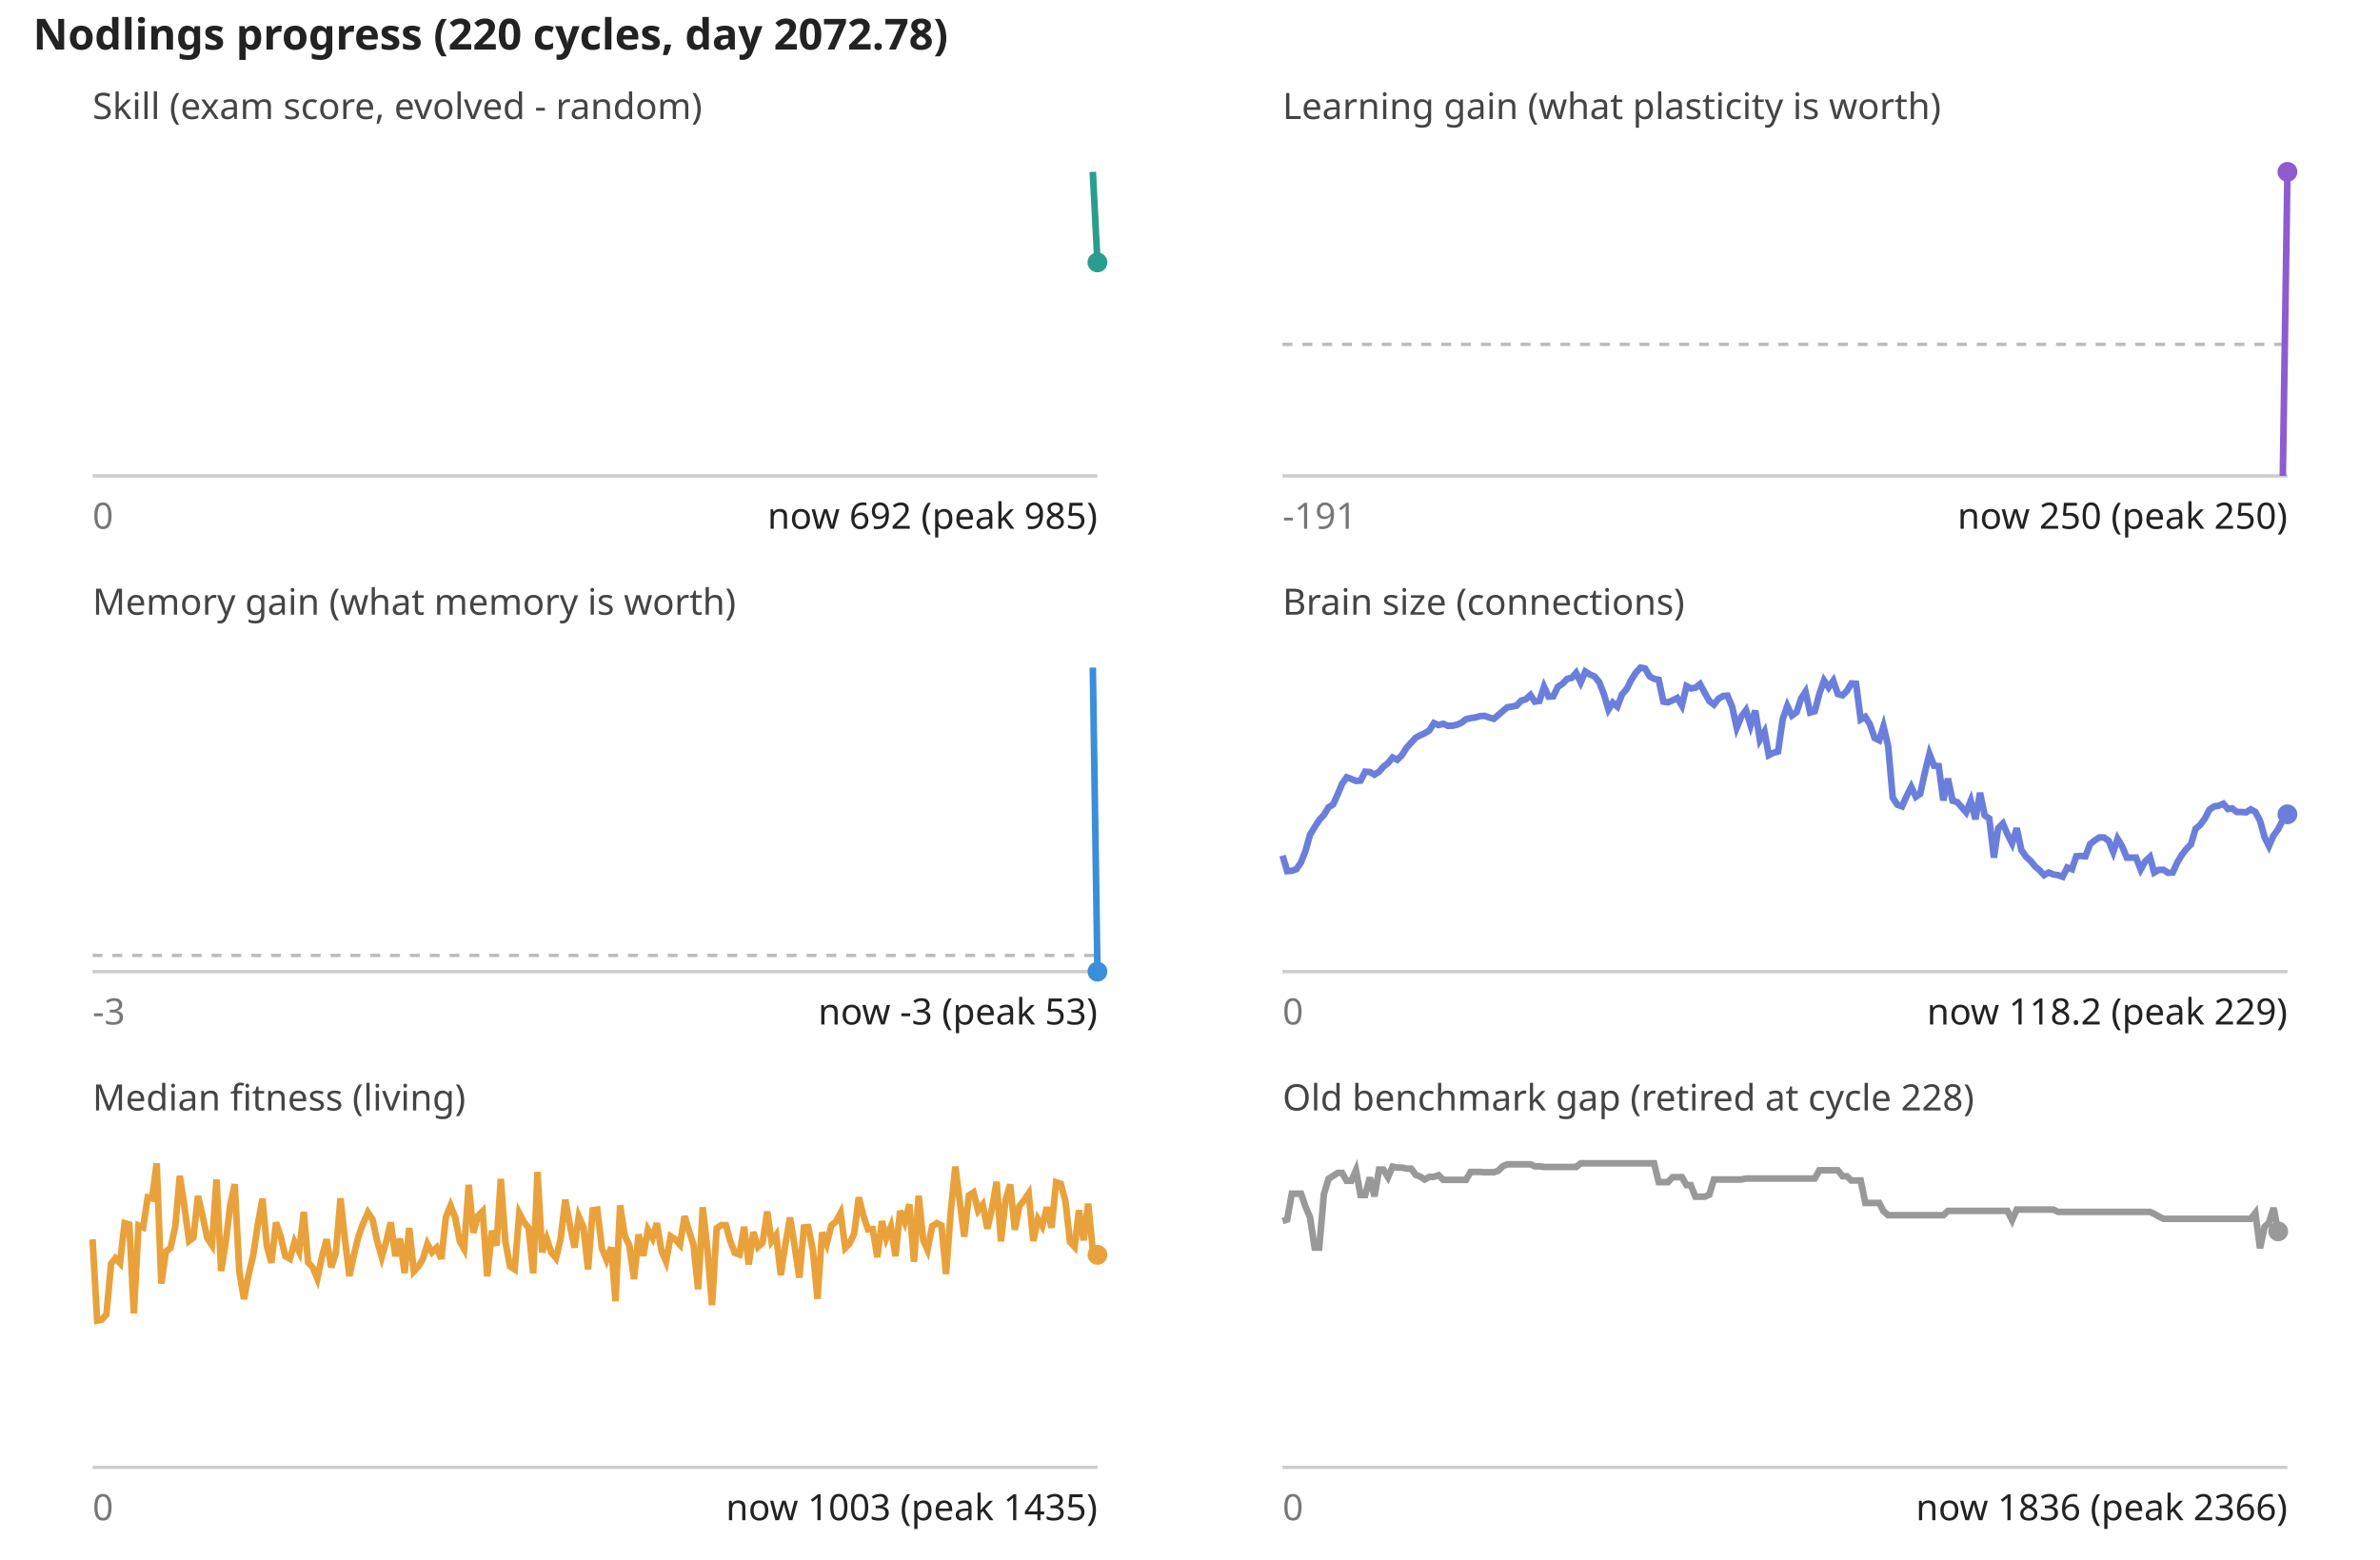
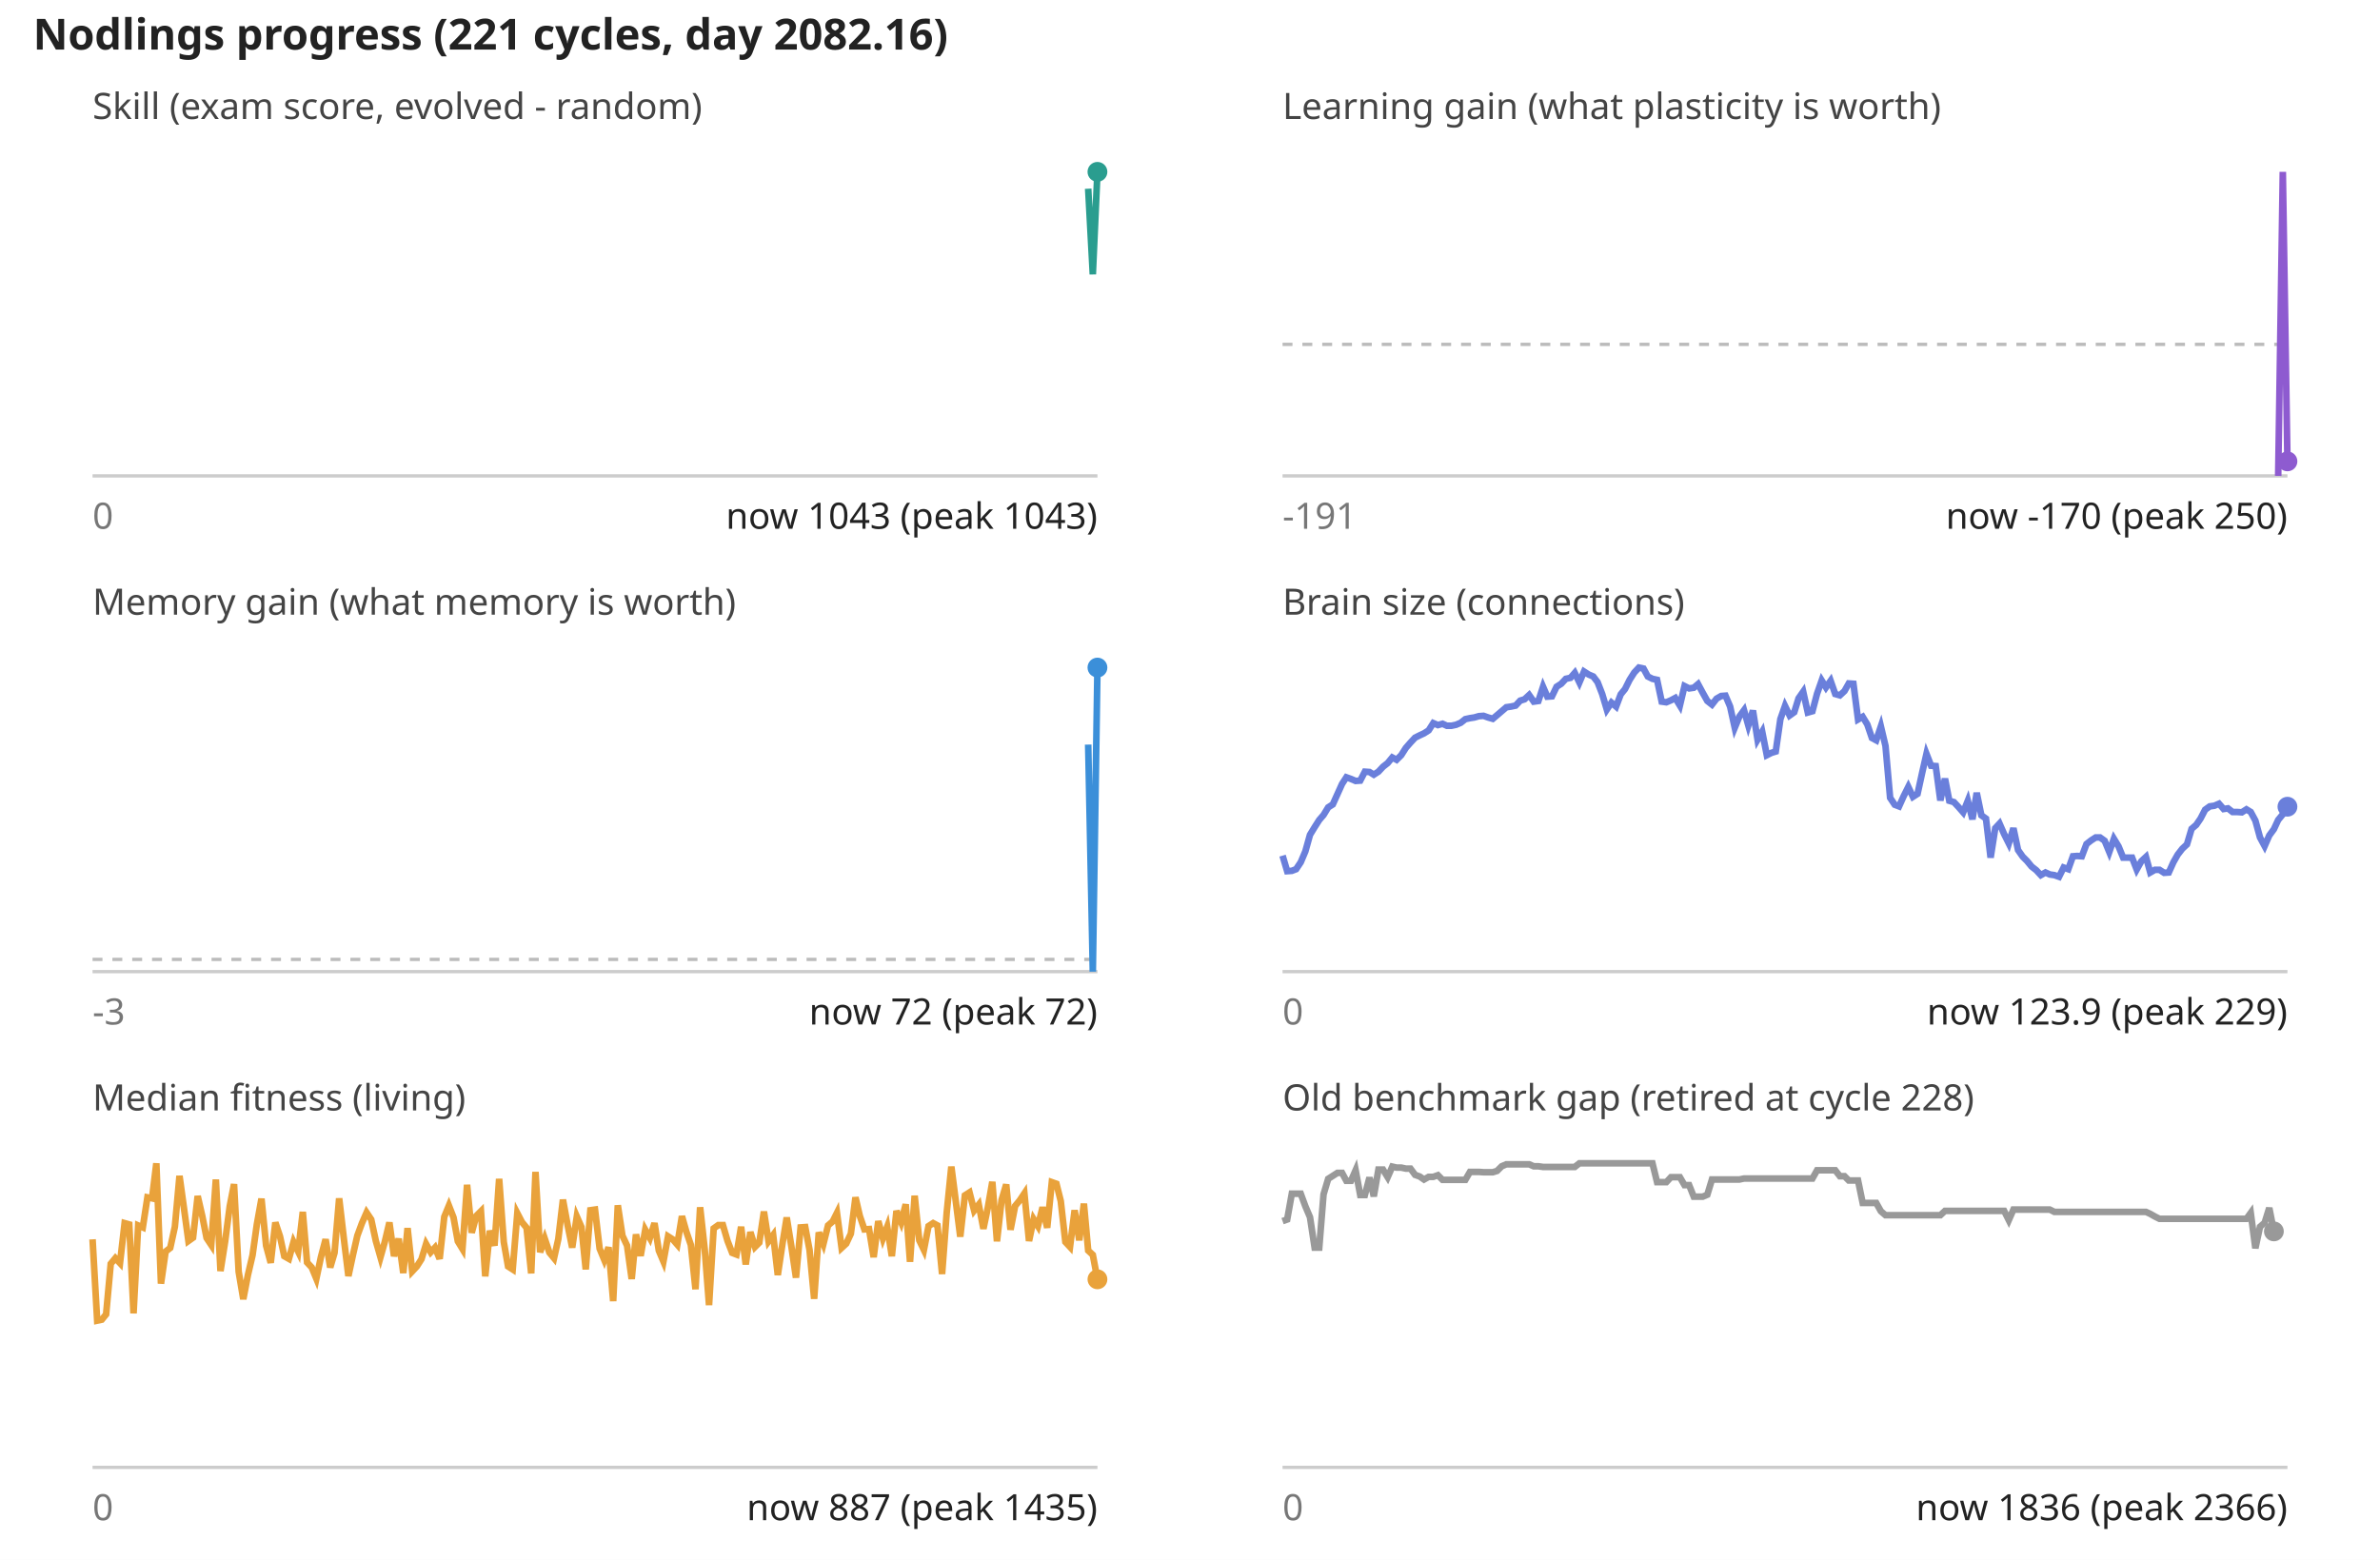
<svg xmlns="http://www.w3.org/2000/svg" viewBox="0 0 720 472" font-family="sans-serif" font-size="11">
  <rect width="100%" height="100%" fill="#fff" />
-   <text x="10" y="15" font-size="13" font-weight="bold" fill="#222">Nodlings progress (220 cycles, day 2072.78)</text>
+   <text x="10" y="15" font-size="13" font-weight="bold" fill="#222">Nodlings progress (221 cycles, day 2082.16)</text>
  <text x="28" y="36" fill="#444">Skill (exam score, evolved - random)</text>
  <line x1="28" y1="144" x2="332" y2="144" stroke="#ccc" />
-   <polyline fill="none" stroke="#2a9d8f" stroke-width="2" points="330.6,52.0 332.0,79.4" />
-   <circle cx="332.0" cy="79.4" r="3" fill="#2a9d8f" />
+   <polyline fill="none" stroke="#2a9d8f" stroke-width="2" points="329.2,57.1 330.6,83.0 332.0,52.0" />
+   <circle cx="332.0" cy="52.0" r="3" fill="#2a9d8f" />
  <text x="28" y="160" fill="#777">0</text>
-   <text x="332" y="160" text-anchor="end" fill="#222">now 692 (peak 985)</text>
+   <text x="332" y="160" text-anchor="end" fill="#222">now 1043 (peak 1043)</text>
  <text x="388" y="36" fill="#444">Learning gain (what plasticity is worth)</text>
  <line x1="388" y1="104.2" x2="692" y2="104.2" stroke="#bbb" stroke-dasharray="3 3" />
  <line x1="388" y1="144" x2="692" y2="144" stroke="#ccc" />
-   <polyline fill="none" stroke="#8e5bd0" stroke-width="2" points="690.6,144.0 692.0,52.0" />
-   <circle cx="692.0" cy="52.0" r="3" fill="#8e5bd0" />
+   <polyline fill="none" stroke="#8e5bd0" stroke-width="2" points="689.2,144.0 690.6,52.0 692.0,139.6" />
+   <circle cx="692.0" cy="139.6" r="3" fill="#8e5bd0" />
  <text x="388" y="160" fill="#777">-191</text>
-   <text x="692" y="160" text-anchor="end" fill="#222">now 250 (peak 250)</text>
+   <text x="692" y="160" text-anchor="end" fill="#222">now -170 (peak 250)</text>
  <text x="28" y="186" fill="#444">Memory gain (what memory is worth)</text>
-   <line x1="28" y1="289.1" x2="332" y2="289.1" stroke="#bbb" stroke-dasharray="3 3" />
+   <line x1="28" y1="290.3" x2="332" y2="290.3" stroke="#bbb" stroke-dasharray="3 3" />
  <line x1="28" y1="294" x2="332" y2="294" stroke="#ccc" />
-   <polyline fill="none" stroke="#3b8fd9" stroke-width="2" points="330.6,202.0 332.0,294.0" />
-   <circle cx="332.0" cy="294.0" r="3" fill="#3b8fd9" />
+   <polyline fill="none" stroke="#3b8fd9" stroke-width="2" points="329.2,225.3 330.6,294.0 332.0,202.0" />
+   <circle cx="332.0" cy="202.0" r="3" fill="#3b8fd9" />
  <text x="28" y="310" fill="#777">-3</text>
-   <text x="332" y="310" text-anchor="end" fill="#222">now -3 (peak 53)</text>
+   <text x="332" y="310" text-anchor="end" fill="#222">now 72 (peak 72)</text>
  <text x="388" y="186" fill="#444">Brain size (connections)</text>
  <line x1="388" y1="294" x2="692" y2="294" stroke="#ccc" />
-   <polyline fill="none" stroke="#6a7fdb" stroke-width="2" points="388.0,258.9 389.4,263.6 390.8,263.5 392.2,263.0 393.6,260.9 394.9,257.6 396.3,252.6 397.7,250.3 399.1,248.1 400.5,246.6 401.9,244.3 403.3,243.4 404.7,240.3 406.0,237.2 407.4,235.2 408.8,235.7 410.2,236.3 411.6,236.2 413.0,233.5 414.4,233.6 415.8,234.4 417.2,233.5 418.5,232.0 419.9,230.9 421.3,229.2 422.7,229.9 424.1,228.5 425.5,226.3 426.9,224.7 428.3,223.2 429.6,222.5 431.0,221.9 432.4,221.0 433.8,218.8 435.2,219.4 436.6,219.0 438.0,219.6 439.4,219.6 440.7,219.3 442.1,218.7 443.5,217.6 444.9,217.3 446.3,217.1 447.7,216.7 449.1,216.6 450.5,217.1 451.9,217.5 453.2,216.4 454.6,215.2 456.0,214.0 457.4,213.8 458.8,213.5 460.2,212.0 461.6,211.6 463.0,210.3 464.3,212.3 465.7,212.1 467.1,207.8 468.5,210.8 469.9,210.7 471.3,207.8 472.7,206.9 474.1,205.4 475.5,205.1 476.8,203.6 478.2,206.5 479.6,203.2 481.0,204.1 482.4,204.7 483.8,206.4 485.2,210.0 486.6,214.7 487.9,212.6 489.3,213.8 490.7,210.1 492.1,208.5 493.5,205.7 494.9,203.5 496.3,202.0 497.7,202.3 499.1,204.7 500.4,205.4 501.8,205.7 503.2,212.3 504.6,212.5 506.0,211.9 507.4,211.2 508.8,213.5 510.2,207.6 511.5,208.3 512.9,208.1 514.3,207.0 515.7,209.6 517.1,212.1 518.5,213.2 519.9,211.4 521.3,210.6 522.6,210.5 524.0,213.8 525.4,220.2 526.8,216.8 528.2,214.9 529.6,219.5 531.0,215.0 532.4,223.8 533.8,221.4 535.1,228.5 536.5,227.8 537.9,227.4 539.3,217.6 540.7,213.6 542.1,216.5 543.5,215.5 544.9,211.3 546.2,209.3 547.6,215.6 549.0,215.2 550.4,209.9 551.8,205.9 553.2,208.0 554.6,206.0 556.0,210.0 557.4,210.4 558.7,209.1 560.1,206.8 561.5,206.9 562.9,217.7 564.3,216.9 565.7,219.2 567.1,223.3 568.5,224.0 569.8,219.8 571.2,225.7 572.6,241.4 574.0,243.5 575.4,244.0 576.8,240.9 578.2,238.1 579.6,241.1 580.9,240.2 582.3,233.8 583.7,228.1 585.1,231.7 586.5,231.8 587.9,242.2 589.3,235.6 590.7,242.3 592.1,242.7 593.4,244.2 594.8,245.8 596.2,242.3 597.6,247.9 599.0,239.9 600.4,246.7 601.8,247.7 603.2,259.5 604.5,250.6 605.9,249.2 607.3,252.4 608.7,255.2 610.1,250.6 611.5,257.2 612.9,259.2 614.3,260.5 615.7,262.2 617.0,263.3 618.4,264.8 619.8,264.0 621.2,264.6 622.6,264.8 624.0,265.3 625.4,262.5 626.8,263.0 628.1,259.1 629.5,259.0 630.9,259.1 632.3,255.4 633.7,254.3 635.1,253.4 636.5,253.4 637.9,254.4 639.3,257.8 640.6,253.8 642.0,256.1 643.4,259.5 644.8,259.5 646.2,259.5 647.6,263.1 649.0,260.6 650.4,259.3 651.7,264.0 653.1,263.2 654.5,263.2 655.9,264.1 657.3,264.0 658.7,260.9 660.1,258.6 661.5,256.8 662.8,255.5 664.2,250.8 665.6,249.6 667.0,247.7 668.4,245.0 669.8,244.0 671.2,243.8 672.6,243.2 674.0,244.8 675.3,244.6 676.7,245.7 678.1,245.7 679.5,245.8 680.9,244.9 682.3,245.7 683.7,248.3 685.1,253.4 686.4,256.0 687.8,252.8 689.2,250.9 690.6,248.1 692.0,246.4" />
-   <circle cx="692.0" cy="246.4" r="3" fill="#6a7fdb" />
+   <polyline fill="none" stroke="#6a7fdb" stroke-width="2" points="388.0,258.9 389.4,263.6 390.8,263.5 392.1,263.0 393.5,260.9 394.9,257.6 396.3,252.6 397.7,250.3 399.1,248.1 400.4,246.6 401.8,244.3 403.2,243.4 404.6,240.3 406.0,237.2 407.3,235.2 408.7,235.7 410.1,236.3 411.5,236.2 412.9,233.5 414.3,233.6 415.6,234.4 417.0,233.5 418.4,232.0 419.8,230.9 421.2,229.2 422.5,229.9 423.9,228.5 425.3,226.3 426.7,224.7 428.1,223.2 429.5,222.5 430.8,221.9 432.2,221.0 433.6,218.8 435.0,219.4 436.4,219.0 437.7,219.6 439.1,219.6 440.5,219.3 441.9,218.7 443.3,217.6 444.7,217.3 446.0,217.1 447.4,216.7 448.8,216.6 450.2,217.1 451.6,217.5 452.9,216.4 454.3,215.2 455.7,214.0 457.1,213.8 458.5,213.5 459.9,212.0 461.2,211.6 462.6,210.3 464.0,212.3 465.4,212.1 466.8,207.8 468.1,210.8 469.5,210.7 470.9,207.8 472.3,206.9 473.7,205.4 475.1,205.1 476.4,203.6 477.8,206.5 479.2,203.2 480.6,204.1 482.0,204.7 483.3,206.4 484.7,210.0 486.1,214.7 487.5,212.6 488.9,213.8 490.3,210.1 491.6,208.5 493.0,205.7 494.4,203.5 495.8,202.0 497.2,202.3 498.5,204.7 499.9,205.4 501.3,205.7 502.7,212.3 504.1,212.5 505.5,211.9 506.8,211.2 508.2,213.5 509.6,207.6 511.0,208.3 512.4,208.1 513.7,207.0 515.1,209.6 516.5,212.1 517.9,213.2 519.3,211.4 520.7,210.6 522.0,210.5 523.4,213.8 524.8,220.2 526.2,216.8 527.6,214.9 528.9,219.5 530.3,215.0 531.7,223.8 533.1,221.4 534.5,228.5 535.9,227.8 537.2,227.4 538.6,217.6 540.0,213.6 541.4,216.5 542.8,215.5 544.1,211.3 545.5,209.3 546.9,215.6 548.3,215.2 549.7,209.9 551.1,205.9 552.4,208.0 553.8,206.0 555.2,210.0 556.6,210.4 558.0,209.1 559.3,206.8 560.7,206.9 562.1,217.7 563.5,216.9 564.9,219.2 566.3,223.3 567.6,224.0 569.0,219.8 570.4,225.7 571.8,241.4 573.2,243.5 574.5,244.0 575.9,240.9 577.3,238.1 578.7,241.1 580.1,240.2 581.5,233.8 582.8,228.1 584.2,231.7 585.6,231.8 587.0,242.2 588.4,235.6 589.7,242.3 591.1,242.7 592.5,244.2 593.9,245.8 595.3,242.3 596.7,247.9 598.0,239.9 599.4,246.7 600.8,247.7 602.2,259.5 603.6,250.6 604.9,249.2 606.3,252.4 607.7,255.2 609.1,250.6 610.5,257.2 611.9,259.2 613.2,260.5 614.6,262.2 616.0,263.3 617.4,264.8 618.8,264.0 620.1,264.6 621.5,264.8 622.9,265.3 624.3,262.5 625.7,263.0 627.1,259.1 628.4,259.0 629.8,259.1 631.2,255.4 632.6,254.3 634.0,253.4 635.3,253.4 636.7,254.4 638.1,257.8 639.5,253.8 640.9,256.1 642.3,259.5 643.6,259.5 645.0,259.5 646.4,263.1 647.8,260.6 649.2,259.3 650.5,264.0 651.9,263.2 653.3,263.2 654.7,264.1 656.1,264.0 657.5,260.9 658.8,258.6 660.2,256.8 661.6,255.5 663.0,250.8 664.4,249.6 665.7,247.7 667.1,245.0 668.5,244.0 669.9,243.8 671.3,243.2 672.7,244.8 674.0,244.6 675.4,245.7 676.8,245.7 678.2,245.8 679.6,244.9 680.9,245.7 682.3,248.3 683.7,253.4 685.1,256.0 686.5,252.8 687.9,250.9 689.2,248.1 690.6,246.4 692.0,244.1" />
+   <circle cx="692.0" cy="244.1" r="3" fill="#6a7fdb" />
  <text x="388" y="310" fill="#777">0</text>
-   <text x="692" y="310" text-anchor="end" fill="#222">now 118.2 (peak 229)</text>
+   <text x="692" y="310" text-anchor="end" fill="#222">now 123.9 (peak 229)</text>
  <text x="28" y="336" fill="#444">Median fitness (living)</text>
  <line x1="28" y1="444" x2="332" y2="444" stroke="#ccc" />
-   <polyline fill="none" stroke="#e9a23b" stroke-width="2" points="28.0,375.0 29.4,399.6 30.8,399.3 32.2,397.7 33.6,382.4 34.9,380.7 36.3,382.2 37.7,370.1 39.1,370.5 40.5,397.4 41.9,370.8 43.3,371.4 44.7,362.3 46.0,362.6 47.4,352.0 48.8,388.4 50.2,378.7 51.6,377.6 53.0,371.2 54.4,355.8 55.8,365.2 57.2,375.5 58.5,374.5 59.9,361.9 61.3,368.0 62.7,374.6 64.1,376.7 65.5,356.9 66.9,384.6 68.3,375.7 69.6,365.0 71.0,358.3 72.4,384.8 73.8,393.1 75.2,385.8 76.6,379.8 78.0,370.5 79.4,362.7 80.7,376.9 82.1,382.1 83.5,369.9 84.9,374.1 86.3,380.1 87.7,380.9 89.1,375.8 90.5,378.7 91.9,366.7 93.2,382.0 94.6,383.5 96.0,386.9 97.4,380.3 98.8,375.0 100.2,383.5 101.6,379.1 103.0,362.6 104.3,374.6 105.7,386.1 107.1,379.6 108.5,373.9 109.9,370.1 111.3,366.9 112.7,369.0 114.1,375.5 115.5,380.4 116.8,375.8 118.2,369.9 119.6,380.1 121.0,374.8 122.4,385.2 123.8,371.6 125.2,384.7 126.6,383.2 127.9,381.0 129.3,376.4 130.7,378.9 132.1,377.5 133.5,380.9 134.9,368.2 136.3,364.8 137.7,368.4 139.1,375.6 140.4,377.9 141.8,358.5 143.2,373.0 144.6,367.9 146.0,366.5 147.4,386.2 148.8,372.4 150.2,376.9 151.5,356.7 152.9,375.8 154.3,383.2 155.7,384.1 157.1,367.1 158.5,369.8 159.9,371.5 161.3,385.3 162.6,354.6 164.0,378.9 165.4,374.8 166.8,379.0 168.2,380.7 169.6,374.9 171.0,363.0 172.4,370.6 173.8,377.5 175.1,368.1 176.5,371.3 177.9,384.1 179.3,366.2 180.7,366.0 182.1,377.8 183.5,381.2 184.9,377.4 186.2,393.7 187.6,364.7 189.0,373.9 190.4,376.9 191.8,387.0 193.2,373.5 194.6,380.0 196.0,372.1 197.4,374.6 198.7,370.1 200.1,378.4 201.5,381.7 202.9,374.1 204.3,375.0 205.7,376.6 207.1,368.0 208.5,372.6 209.8,376.7 211.2,390.1 212.6,365.3 214.0,378.1 215.4,394.9 216.8,371.7 218.2,370.7 219.6,370.7 220.9,375.5 222.3,379.1 223.7,379.6 225.1,371.2 226.5,382.6 227.9,372.8 229.3,377.3 230.7,376.0 232.1,366.6 233.4,375.6 234.8,373.7 236.2,385.8 237.6,376.4 239.0,368.4 240.4,377.1 241.8,386.6 243.2,371.4 244.5,371.3 245.9,378.2 247.3,393.0 248.7,372.9 250.1,376.4 251.5,370.8 252.9,369.6 254.3,367.0 255.7,377.6 257.0,376.3 258.4,373.3 259.8,362.3 261.2,367.9 262.6,372.0 264.0,371.9 265.4,380.4 266.8,369.5 268.1,374.7 269.5,371.2 270.9,380.1 272.3,366.4 273.7,369.8 275.1,364.4 276.5,381.8 277.9,361.8 279.3,375.3 280.6,378.2 282.0,371.0 283.4,370.1 284.8,370.8 286.2,385.5 287.6,366.9 289.0,353.0 290.4,363.9 291.7,374.2 293.1,361.7 294.5,360.8 295.9,366.3 297.3,364.5 298.7,371.8 300.1,365.6 301.5,357.6 302.8,375.6 304.2,363.1 305.6,358.4 307.0,372.1 308.4,364.9 309.8,363.2 311.2,361.1 312.6,375.5 314.0,368.9 315.3,371.0 316.7,365.3 318.1,371.5 319.5,357.7 320.9,358.2 322.3,363.4 323.7,375.8 325.1,377.3 326.4,366.2 327.8,375.3 329.2,364.2 330.6,378.4 332.0,379.7" />
-   <circle cx="332.0" cy="379.7" r="3" fill="#e9a23b" />
+   <polyline fill="none" stroke="#e9a23b" stroke-width="2" points="28.0,375.0 29.4,399.6 30.8,399.3 32.1,397.7 33.5,382.4 34.9,380.7 36.3,382.2 37.7,370.1 39.1,370.5 40.4,397.4 41.8,370.8 43.2,371.4 44.6,362.3 46.0,362.6 47.3,352.0 48.7,388.4 50.1,378.7 51.5,377.6 52.9,371.2 54.3,355.8 55.6,365.2 57.0,375.5 58.4,374.5 59.8,361.9 61.2,368.0 62.5,374.6 63.9,376.7 65.3,356.9 66.7,384.6 68.1,375.7 69.5,365.0 70.8,358.3 72.2,384.8 73.6,393.1 75.0,385.8 76.4,379.8 77.7,370.5 79.1,362.7 80.5,376.9 81.9,382.1 83.3,369.9 84.7,374.1 86.0,380.1 87.4,380.9 88.8,375.8 90.2,378.7 91.6,366.7 92.9,382.0 94.3,383.5 95.7,386.9 97.1,380.3 98.5,375.0 99.9,383.5 101.2,379.1 102.6,362.6 104.0,374.6 105.4,386.1 106.8,379.6 108.1,373.9 109.5,370.1 110.9,366.9 112.3,369.0 113.7,375.5 115.1,380.4 116.4,375.8 117.8,369.9 119.2,380.1 120.6,374.8 122.0,385.2 123.3,371.6 124.7,384.7 126.1,383.2 127.5,381.0 128.9,376.4 130.3,378.9 131.6,377.5 133.0,380.9 134.4,368.2 135.8,364.8 137.2,368.4 138.5,375.6 139.9,377.9 141.3,358.5 142.7,373.0 144.1,367.9 145.5,366.5 146.8,386.2 148.2,372.4 149.6,376.9 151.0,356.7 152.4,375.8 153.7,383.2 155.1,384.1 156.5,367.1 157.9,369.8 159.3,371.5 160.7,385.3 162.0,354.6 163.4,378.9 164.8,374.8 166.2,379.0 167.6,380.7 168.9,374.9 170.3,363.0 171.7,370.6 173.1,377.5 174.5,368.1 175.9,371.3 177.2,384.1 178.6,366.2 180.0,366.0 181.4,377.8 182.8,381.2 184.1,377.4 185.5,393.7 186.9,364.7 188.3,373.9 189.7,376.9 191.1,387.0 192.4,373.5 193.8,380.0 195.2,372.1 196.6,374.6 198.0,370.1 199.3,378.4 200.7,381.7 202.1,374.1 203.5,375.0 204.9,376.6 206.3,368.0 207.6,372.6 209.0,376.7 210.4,390.1 211.8,365.3 213.2,378.1 214.5,394.9 215.9,371.7 217.3,370.7 218.7,370.7 220.1,375.5 221.5,379.1 222.8,379.6 224.2,371.2 225.6,382.6 227.0,372.8 228.4,377.3 229.7,376.0 231.1,366.6 232.5,375.6 233.9,373.7 235.3,385.8 236.7,376.4 238.0,368.4 239.4,377.1 240.8,386.6 242.2,371.4 243.6,371.3 244.9,378.2 246.3,393.0 247.7,372.9 249.1,376.4 250.5,370.8 251.9,369.6 253.2,367.0 254.6,377.6 256.0,376.3 257.4,373.3 258.8,362.3 260.1,367.9 261.5,372.0 262.9,371.9 264.3,380.4 265.7,369.5 267.1,374.7 268.4,371.2 269.8,380.1 271.2,366.4 272.6,369.8 274.0,364.4 275.3,381.8 276.7,361.8 278.1,375.3 279.5,378.2 280.9,371.0 282.3,370.1 283.6,370.8 285.0,385.5 286.4,366.9 287.8,353.0 289.2,363.9 290.5,374.2 291.9,361.7 293.3,360.8 294.7,366.3 296.1,364.5 297.5,371.8 298.8,365.6 300.2,357.6 301.6,375.6 303.0,363.1 304.4,358.4 305.7,372.1 307.1,364.9 308.5,363.2 309.9,361.1 311.3,375.5 312.7,368.9 314.0,371.0 315.4,365.3 316.8,371.5 318.2,357.7 319.6,358.2 320.9,363.4 322.3,375.8 323.7,377.3 325.1,366.2 326.5,375.3 327.9,364.2 329.2,378.4 330.6,379.7 332.0,387.1" />
+   <circle cx="332.0" cy="387.1" r="3" fill="#e9a23b" />
  <text x="28" y="460" fill="#777">0</text>
-   <text x="332" y="460" text-anchor="end" fill="#222">now 1003 (peak 1435)</text>
+   <text x="332" y="460" text-anchor="end" fill="#222">now 887 (peak 1435)</text>
  <text x="388" y="336" fill="#444">Old benchmark gap (retired at cycle 228)</text>
  <line x1="388" y1="444" x2="692" y2="444" stroke="#ccc" />
-   <polyline fill="none" stroke="#999999" stroke-width="2" points="388.0,369.5 389.4,369.0 390.8,361.2 392.2,361.2 393.6,361.2 394.9,365.0 396.3,368.3 397.7,377.5 399.1,377.5 400.5,361.4 401.9,356.7 403.3,355.8 404.7,354.9 406.0,354.9 407.4,357.3 408.8,357.3 410.2,354.1 411.6,361.6 413.0,361.6 414.4,356.3 415.8,362.0 417.2,353.9 418.5,353.9 419.9,356.2 421.3,353.0 422.7,353.3 424.1,353.3 425.5,353.6 426.9,353.6 428.3,355.5 429.6,356.0 431.0,356.9 432.4,356.1 433.8,356.1 435.2,355.6 436.6,357.0 438.0,357.0 439.4,357.0 440.7,357.0 442.1,357.0 443.5,357.0 444.9,354.6 446.3,354.6 447.7,354.6 449.1,354.7 450.5,354.7 451.9,354.7 453.2,354.3 454.6,352.9 456.0,352.3 457.4,352.3 458.8,352.3 460.2,352.3 461.6,352.3 463.0,352.3 464.3,352.9 465.7,352.9 467.1,353.1 468.5,353.1 469.9,353.1 471.3,353.1 472.7,353.1 474.1,353.1 475.5,353.1 476.8,353.1 478.2,352.0 479.6,352.0 481.0,352.0 482.4,352.0 483.8,352.0 485.2,352.0 486.6,352.0 487.9,352.0 489.3,352.0 490.7,352.0 492.1,352.0 493.5,352.0 494.9,352.0 496.3,352.0 497.7,352.0 499.1,352.0 500.4,352.0 501.8,357.7 503.2,357.7 504.6,357.7 506.0,356.2 507.4,356.2 508.8,356.2 510.2,358.6 511.5,358.6 512.9,362.1 514.3,362.1 515.7,362.1 517.1,361.5 518.5,356.9 519.9,356.9 521.3,356.9 522.6,356.9 524.0,356.9 525.4,356.9 526.8,356.9 528.2,356.6 529.6,356.6 531.0,356.6 532.4,356.6 533.8,356.6 535.1,356.6 536.5,356.6 537.9,356.6 539.3,356.6 540.7,356.6 542.1,356.6 543.5,356.6 544.9,356.6 546.2,356.6 547.6,356.6 549.0,356.6 550.4,354.1 551.8,354.1 553.2,354.1 554.6,354.1 556.0,354.1 557.4,355.9 558.7,355.9 560.1,357.2 561.5,357.2 562.9,357.2 564.3,364.0 565.7,364.0 567.1,364.0 568.5,364.0 569.8,366.5 571.2,367.7 572.6,367.7 574.0,367.7 575.4,367.7 576.8,367.7 578.2,367.7 579.6,367.7 580.9,367.7 582.3,367.7 583.7,367.7 585.1,367.7 586.5,367.7 587.9,367.7 589.3,366.4 590.7,366.4 592.1,366.4 593.4,366.4 594.8,366.4 596.2,366.4 597.6,366.4 599.0,366.4 600.4,366.4 601.8,366.4 603.2,366.4 604.5,366.4 605.9,366.4 607.3,366.4 608.7,369.2 610.1,366.0 611.5,366.0 612.9,366.0 614.3,366.0 615.7,366.0 617.0,366.0 618.4,366.0 619.8,366.0 621.2,366.0 622.6,366.7 624.0,366.7 625.4,366.7 626.8,366.7 628.1,366.7 629.5,366.7 630.9,366.7 632.3,366.7 633.7,366.7 635.1,366.7 636.5,366.7 637.9,366.7 639.3,366.7 640.6,366.7 642.0,366.7 643.4,366.7 644.8,366.7 646.2,366.7 647.6,366.7 649.0,366.7 650.4,366.7 651.7,367.3 653.1,368.1 654.5,368.8 655.9,368.8 657.3,368.8 658.7,368.8 660.1,368.8 661.5,368.8 662.8,368.8 664.2,368.8 665.6,368.8 667.0,368.8 668.4,368.8 669.8,368.8 671.2,368.8 672.6,368.8 674.0,368.8 675.3,368.8 676.7,368.8 678.1,368.8 679.5,368.8 680.9,368.8 682.3,367.0 683.7,377.7 685.1,371.2 686.4,370.0 687.8,365.5 689.2,372.6" />
-   <circle cx="689.2" cy="372.6" r="3" fill="#999999" />
+   <polyline fill="none" stroke="#999999" stroke-width="2" points="388.0,369.5 389.4,369.0 390.8,361.2 392.1,361.2 393.5,361.2 394.9,365.0 396.3,368.3 397.7,377.5 399.1,377.5 400.4,361.4 401.8,356.7 403.2,355.8 404.6,354.9 406.0,354.9 407.3,357.3 408.7,357.3 410.1,354.1 411.5,361.6 412.9,361.6 414.3,356.3 415.6,362.0 417.0,353.9 418.4,353.9 419.8,356.2 421.2,353.0 422.5,353.3 423.9,353.3 425.3,353.6 426.7,353.6 428.1,355.5 429.5,356.0 430.8,356.9 432.2,356.1 433.6,356.1 435.0,355.6 436.4,357.0 437.7,357.0 439.1,357.0 440.5,357.0 441.9,357.0 443.3,357.0 444.7,354.6 446.0,354.6 447.4,354.6 448.8,354.7 450.2,354.7 451.6,354.7 452.9,354.3 454.3,352.9 455.7,352.3 457.1,352.3 458.5,352.3 459.9,352.3 461.2,352.3 462.6,352.3 464.0,352.9 465.4,352.9 466.8,353.1 468.1,353.1 469.5,353.1 470.9,353.1 472.3,353.1 473.7,353.1 475.1,353.1 476.4,353.1 477.8,352.0 479.2,352.0 480.6,352.0 482.0,352.0 483.3,352.0 484.7,352.0 486.1,352.0 487.5,352.0 488.9,352.0 490.3,352.0 491.6,352.0 493.0,352.0 494.4,352.0 495.8,352.0 497.2,352.0 498.5,352.0 499.9,352.0 501.3,357.7 502.7,357.7 504.1,357.7 505.5,356.2 506.8,356.2 508.2,356.2 509.6,358.6 511.0,358.6 512.4,362.1 513.7,362.1 515.1,362.1 516.5,361.5 517.9,356.9 519.3,356.9 520.7,356.9 522.0,356.9 523.4,356.9 524.8,356.9 526.2,356.9 527.6,356.6 528.9,356.6 530.3,356.6 531.7,356.6 533.1,356.6 534.5,356.6 535.9,356.6 537.2,356.6 538.6,356.6 540.0,356.6 541.4,356.6 542.8,356.6 544.1,356.6 545.5,356.6 546.9,356.6 548.3,356.6 549.7,354.1 551.1,354.1 552.4,354.1 553.8,354.1 555.2,354.1 556.6,355.9 558.0,355.9 559.3,357.2 560.7,357.2 562.1,357.2 563.5,364.0 564.9,364.0 566.3,364.0 567.6,364.0 569.0,366.5 570.4,367.7 571.8,367.7 573.2,367.7 574.5,367.7 575.9,367.7 577.3,367.7 578.7,367.7 580.1,367.7 581.5,367.7 582.8,367.7 584.2,367.7 585.6,367.7 587.0,367.7 588.4,366.4 589.7,366.4 591.1,366.4 592.5,366.4 593.9,366.4 595.3,366.4 596.7,366.4 598.0,366.4 599.4,366.4 600.8,366.4 602.2,366.4 603.6,366.4 604.9,366.4 606.3,366.4 607.7,369.2 609.1,366.0 610.5,366.0 611.9,366.0 613.2,366.0 614.6,366.0 616.0,366.0 617.4,366.0 618.8,366.0 620.1,366.0 621.5,366.7 622.9,366.7 624.3,366.7 625.7,366.7 627.1,366.7 628.4,366.7 629.8,366.7 631.2,366.7 632.6,366.7 634.0,366.7 635.3,366.7 636.7,366.7 638.1,366.7 639.5,366.7 640.9,366.7 642.3,366.7 643.6,366.7 645.0,366.7 646.4,366.7 647.8,366.7 649.2,366.7 650.5,367.3 651.9,368.1 653.3,368.8 654.7,368.8 656.1,368.8 657.5,368.8 658.8,368.8 660.2,368.8 661.6,368.8 663.0,368.8 664.4,368.8 665.7,368.8 667.1,368.8 668.5,368.8 669.9,368.8 671.3,368.8 672.7,368.8 674.0,368.8 675.4,368.8 676.8,368.8 678.2,368.8 679.6,368.8 680.9,367.0 682.3,377.7 683.7,371.2 685.1,370.0 686.5,365.5 687.9,372.6" />
+   <circle cx="687.9" cy="372.6" r="3" fill="#999999" />
  <text x="388" y="460" fill="#777">0</text>
  <text x="692" y="460" text-anchor="end" fill="#222">now 1836 (peak 2366)</text>
</svg>
